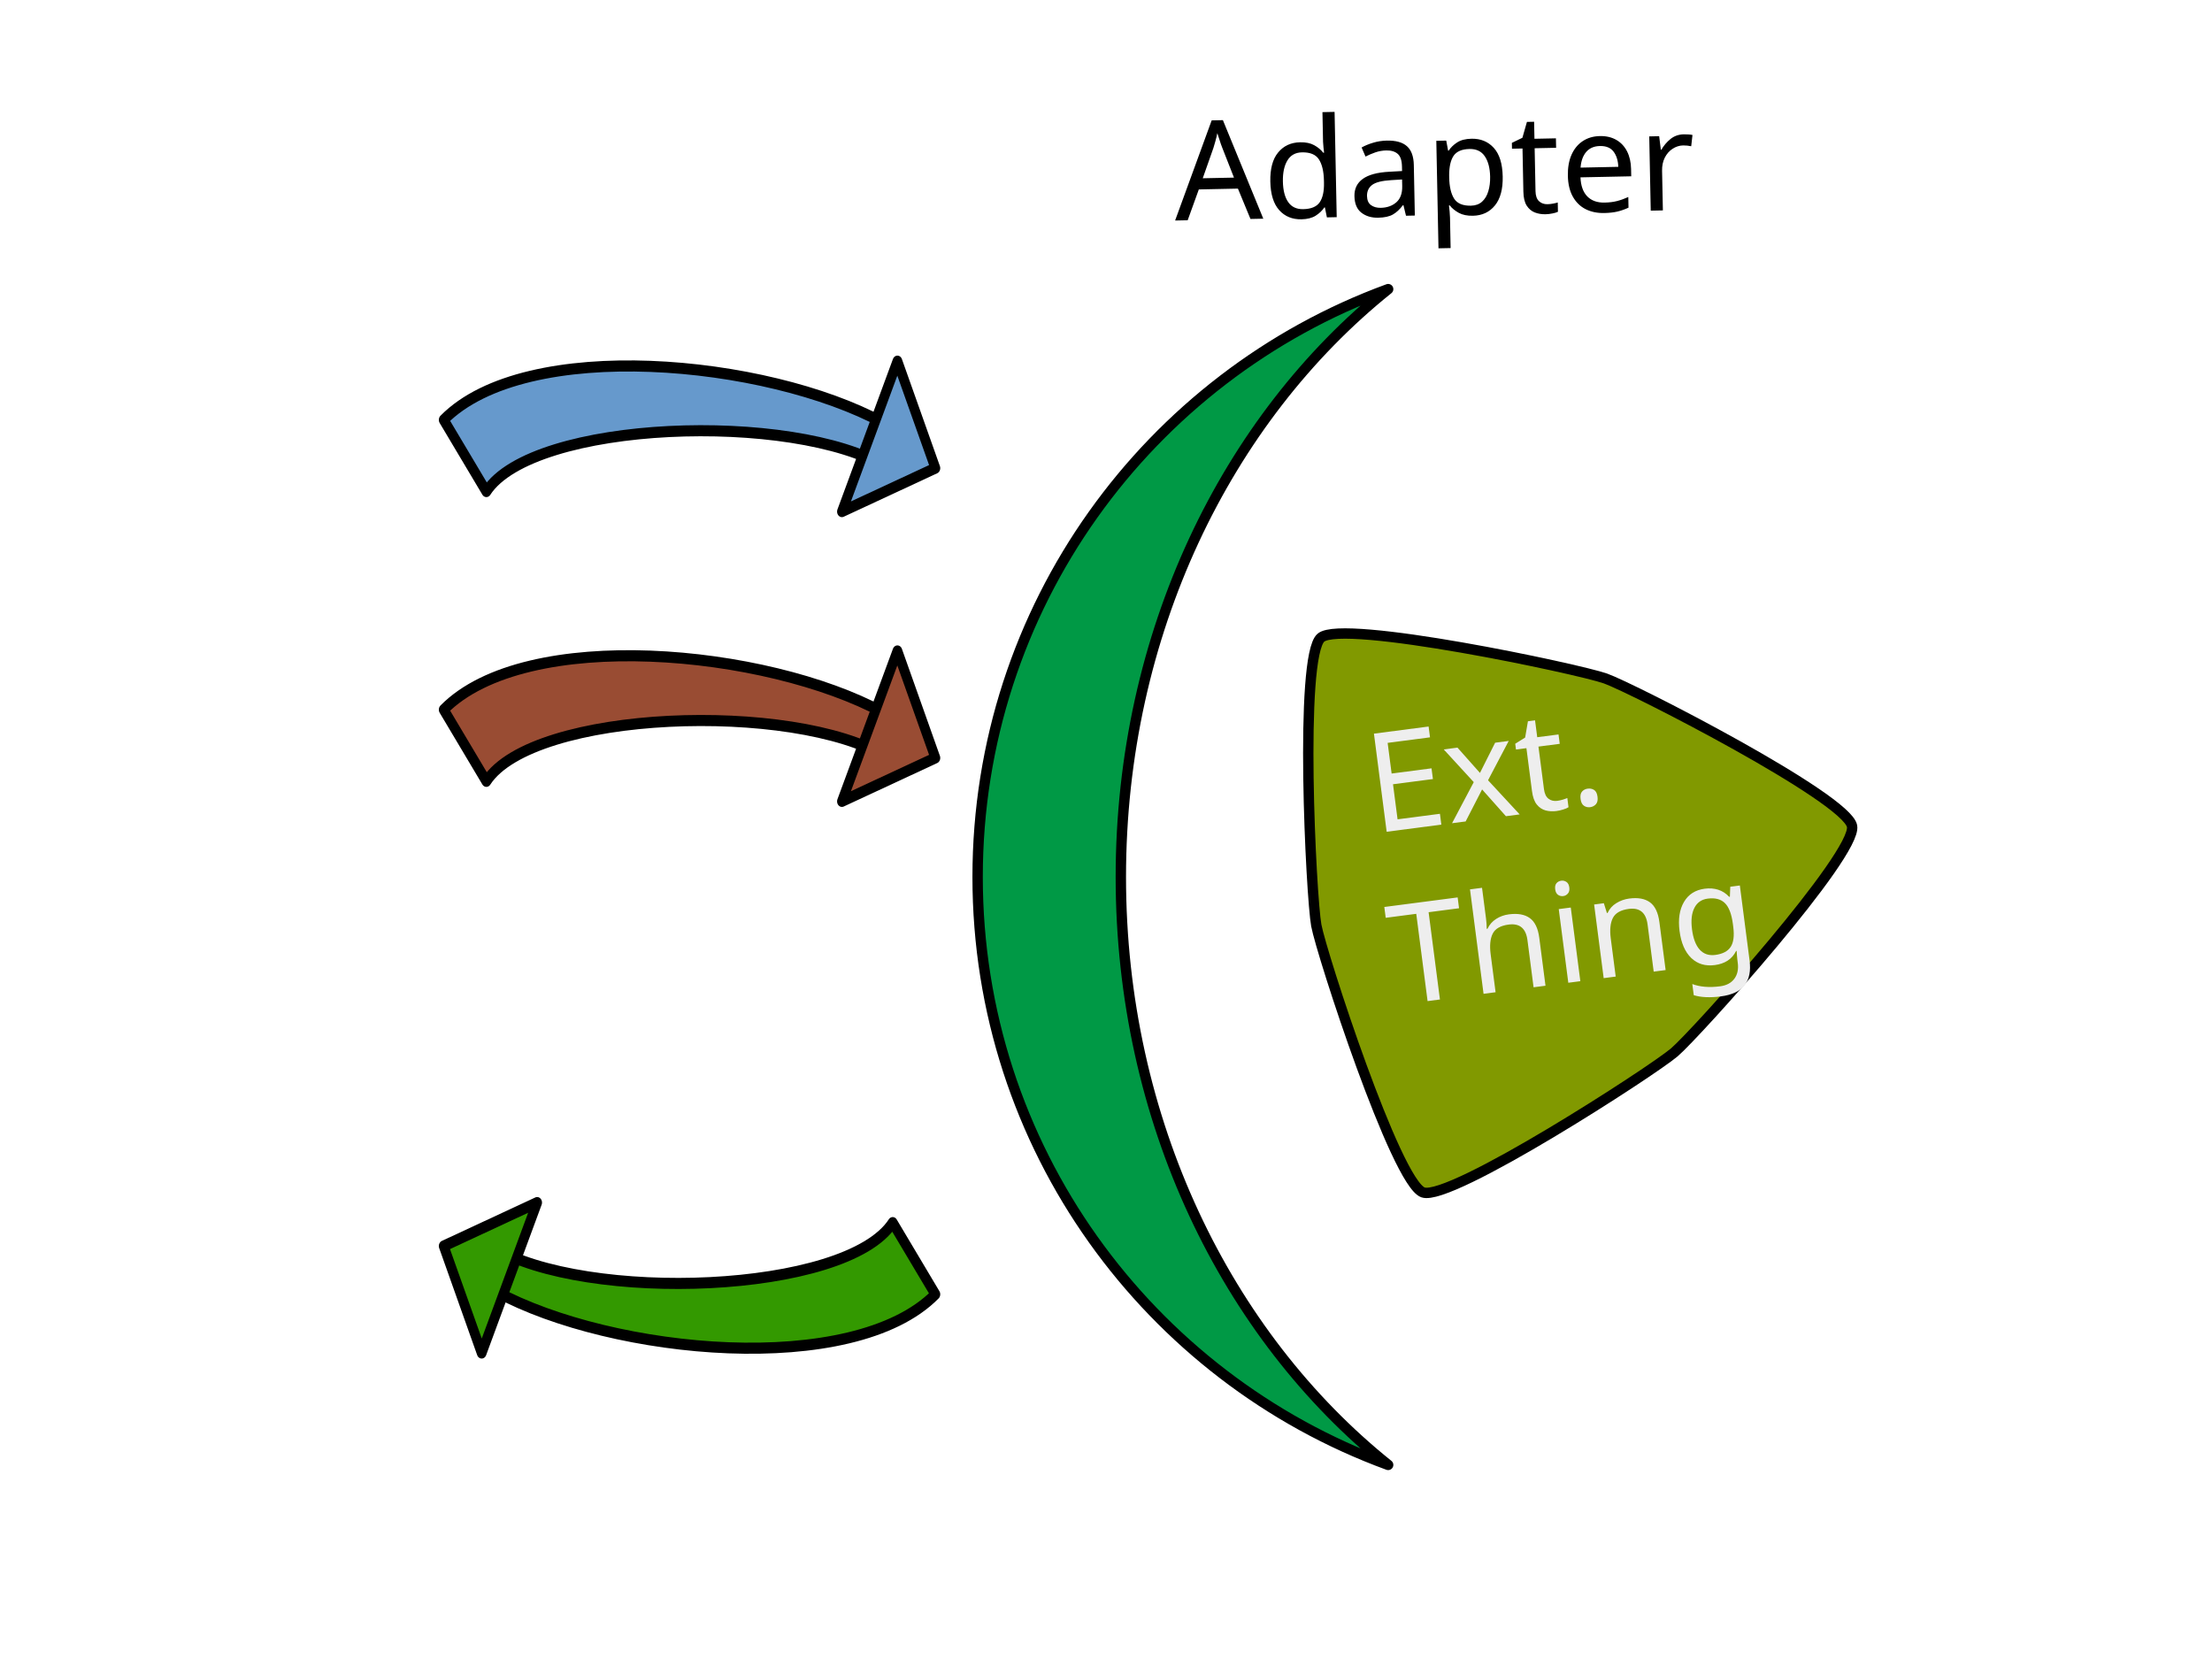
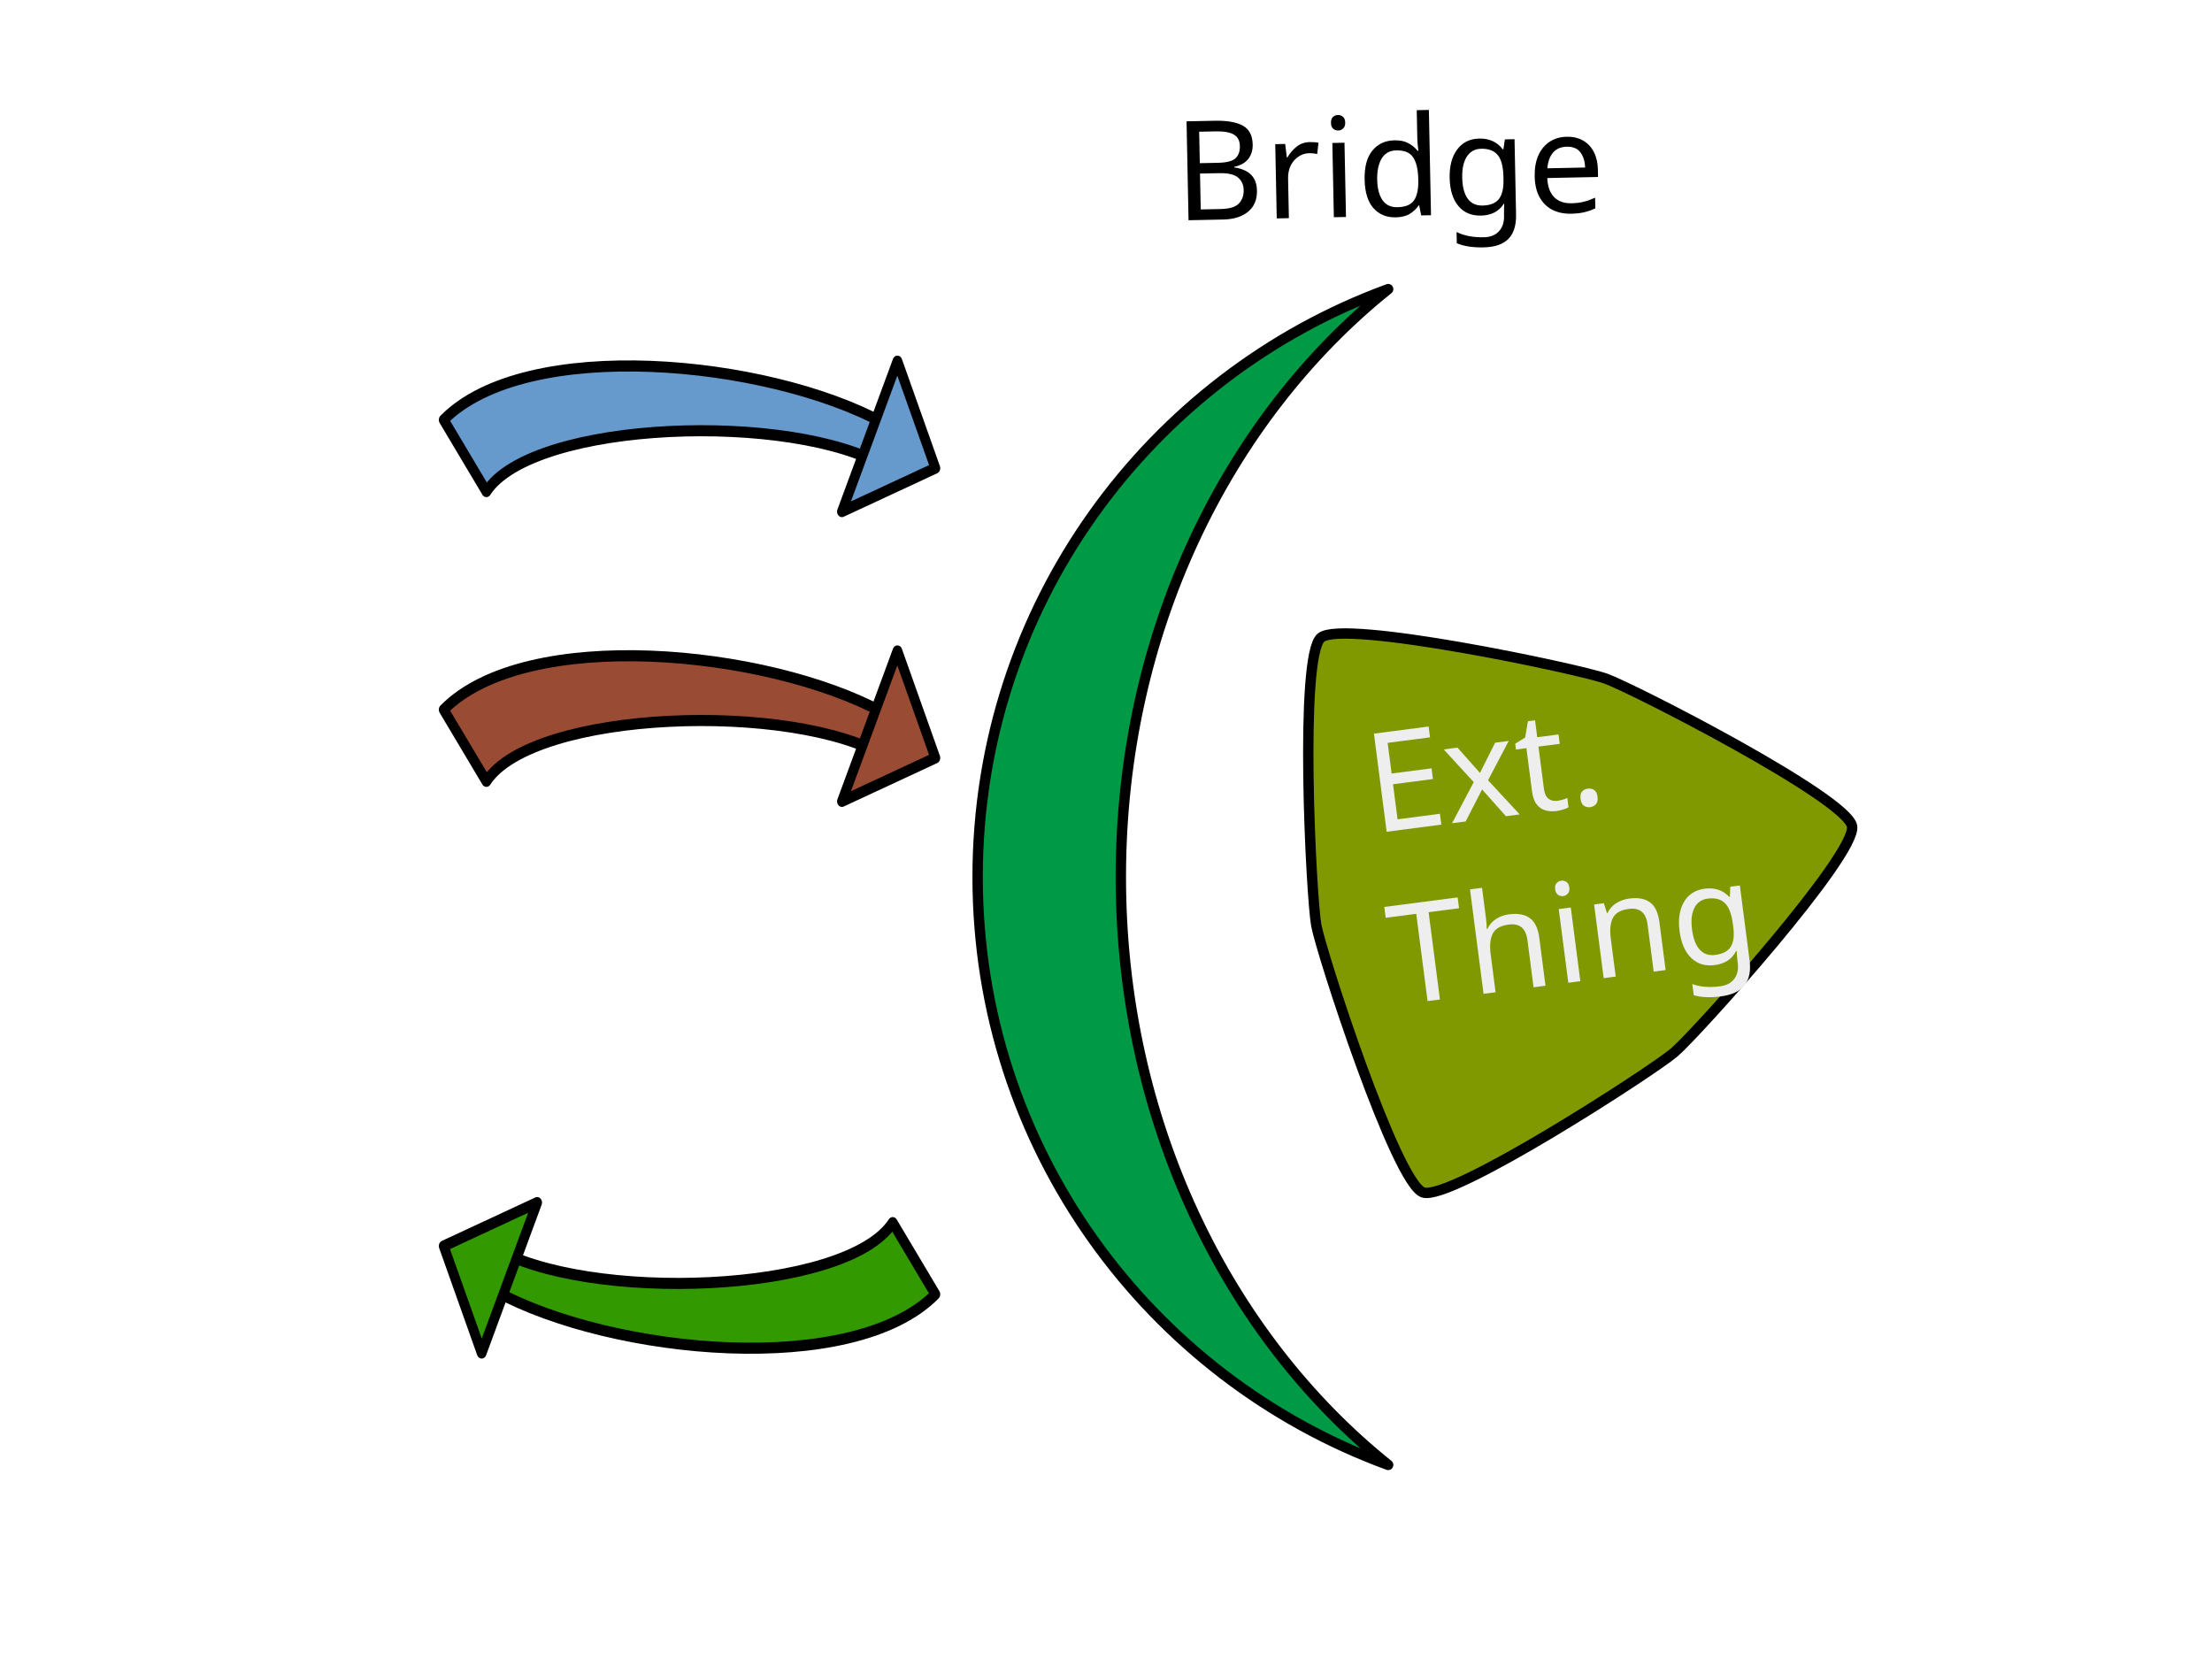
<svg xmlns="http://www.w3.org/2000/svg" width="640" height="480" id="svg2" version="1.1">
-   <defs id="defs4">
-     <filter id="filter3778" x="-0.277" width="1.555" y="-0.513" height="2.026">
-       <feGaussianBlur stdDeviation="58.472" id="feGaussianBlur3780" />
-     </filter>
-   </defs>
+   <defs id="defs4" />
  <g id="layer1" transform="translate(0,-572.3622)">
    <path style="fill:#009945;fill-opacity:1;stroke:#000000;stroke-width:3;stroke-linejoin:round;stroke-miterlimit:4;stroke-opacity:1;stroke-dasharray:none;stroke-dashoffset:0" d="m 401.637,656.016 c -69.318,25.394 -118.781,91.977 -118.781,170.094 0,78.117 49.463,144.7 118.781,170.094 -46.762,-37.519 -77.344,-99.713 -77.344,-170.094 0,-70.381 30.582,-132.575 77.344,-170.094 z" id="path2997" />
    <path style="fill:#819900;fill-opacity:1;stroke:#000000;stroke-width:4.575;stroke-linejoin:round;stroke-miterlimit:4;stroke-opacity:1;stroke-dasharray:none;stroke-dashoffset:0" id="path3004" d="m -120.714,44.199 c 12.69,0 77.513,84.253 83.858,95.243 6.345,10.99 46.899,109.255 40.554,120.245 -6.345,10.99 -111.722,25.002 -124.412,25.002 -12.69,0 -118.067,-14.012 -124.412,-25.002 -6.345,-10.99 34.209,-109.255 40.554,-120.245 6.345,-10.99 71.168,-95.243 83.858,-95.243 z" transform="matrix(0.498864,-0.4258685,0.4251099,0.4989621,423.6167,683.3969)" />
    <text xml:space="preserve" style="font-size:40.053px;font-style:normal;font-variant:normal;font-weight:normal;font-stretch:normal;line-height:125%;letter-spacing:0px;word-spacing:0px;fill:#eeeeee;fill-opacity:1;stroke:none;font-family:Droid Sans Mono;-inkscape-font-specification:Droid Sans Mono" x="289.624" y="857.168" id="text3788" transform="matrix(0.990585,-0.129135,0.1288591,0.9927061,0,0)">
      <tspan id="tspan3790" x="289.624" y="857.168">Ext.</tspan>
      <tspan x="289.624" y="907.234" id="tspan3792">Thing</tspan>
    </text>
    <text transform="matrix(0.9987522,-0.02070383,0.02019902,1.000831,0,0)" id="text3794" y="642.411" x="327.429" style="font-size:40.053px;font-style:normal;font-variant:normal;font-weight:normal;font-stretch:normal;line-height:125%;letter-spacing:0px;word-spacing:0px;fill:#000000;fill-opacity:1;stroke:none;font-family:Droid Sans Mono;-inkscape-font-specification:Droid Sans Mono" xml:space="preserve">
-       <tspan y="642.411" x="327.429" id="tspan3796">Adapter</tspan>
+       <tspan y="642.411" x="327.429" id="tspan3796">Bridge</tspan>
    </text>
    <g style="fill:#6699cc" id="g4203" transform="matrix(0.6258446,0.1451679,0.1268595,-0.7161666,-75.61689,995.0682)">
      <path id="path4205" d="m 255.78,-128.869 c 14.971,31.922 130.141,58.884 175.769,45.442 l -5.12,16.998 c -56.614,13.955 -165.265,1.296 -195.242,-38.467 z" style="fill:#6699cc;fill-opacity:1;stroke:#000000;stroke-width:4.392;stroke-linecap:round;stroke-linejoin:round;stroke-miterlimit:4;stroke-opacity:1" transform="translate(0,572.3622)" />
      <path id="path4207" d="m 415.24,467.721 38.089,25.279 -25.279,38.089 z" style="fill:#6699cc;fill-opacity:1;stroke:#000000;stroke-width:4.392;stroke-linecap:round;stroke-linejoin:round;stroke-miterlimit:4;stroke-opacity:1" />
    </g>
    <g transform="matrix(0.6258446,0.1451679,0.1268595,-0.7161666,-75.61689,1078.911)" id="g3811" style="fill:#994c33;fill-opacity:1">
      <path transform="translate(0,572.3622)" style="fill:#994c33;fill-opacity:1;stroke:#000000;stroke-width:4.392;stroke-linecap:round;stroke-linejoin:round;stroke-miterlimit:4;stroke-opacity:1" d="m 255.78,-128.869 c 14.971,31.922 130.141,58.884 175.769,45.442 l -5.12,16.998 c -56.614,13.955 -165.265,1.296 -195.242,-38.467 z" id="path3813" />
      <path style="fill:#994c33;fill-opacity:1;stroke:#000000;stroke-width:4.392;stroke-linecap:round;stroke-linejoin:round;stroke-miterlimit:4;stroke-opacity:1" d="m 415.24,467.721 38.089,25.279 -25.279,38.089 z" id="path3815" />
    </g>
    <g style="fill:#339900;fill-opacity:1" id="g3817" transform="matrix(-0.6258446,-0.1451679,-0.1268595,0.7161666,474.6271,645.6195)">
      <path id="path3819" d="m 255.78,-128.869 c 14.971,31.922 130.141,58.884 175.769,45.442 l -5.12,16.998 c -56.614,13.955 -165.265,1.296 -195.242,-38.467 z" style="fill:#339900;fill-opacity:1;stroke:#000000;stroke-width:4.392;stroke-linecap:round;stroke-linejoin:round;stroke-miterlimit:4;stroke-opacity:1" transform="translate(0,572.3622)" />
      <path id="path3821" d="m 415.24,467.721 38.089,25.279 -25.279,38.089 z" style="fill:#339900;fill-opacity:1;stroke:#000000;stroke-width:4.392;stroke-linecap:round;stroke-linejoin:round;stroke-miterlimit:4;stroke-opacity:1" />
    </g>
  </g>
</svg>
